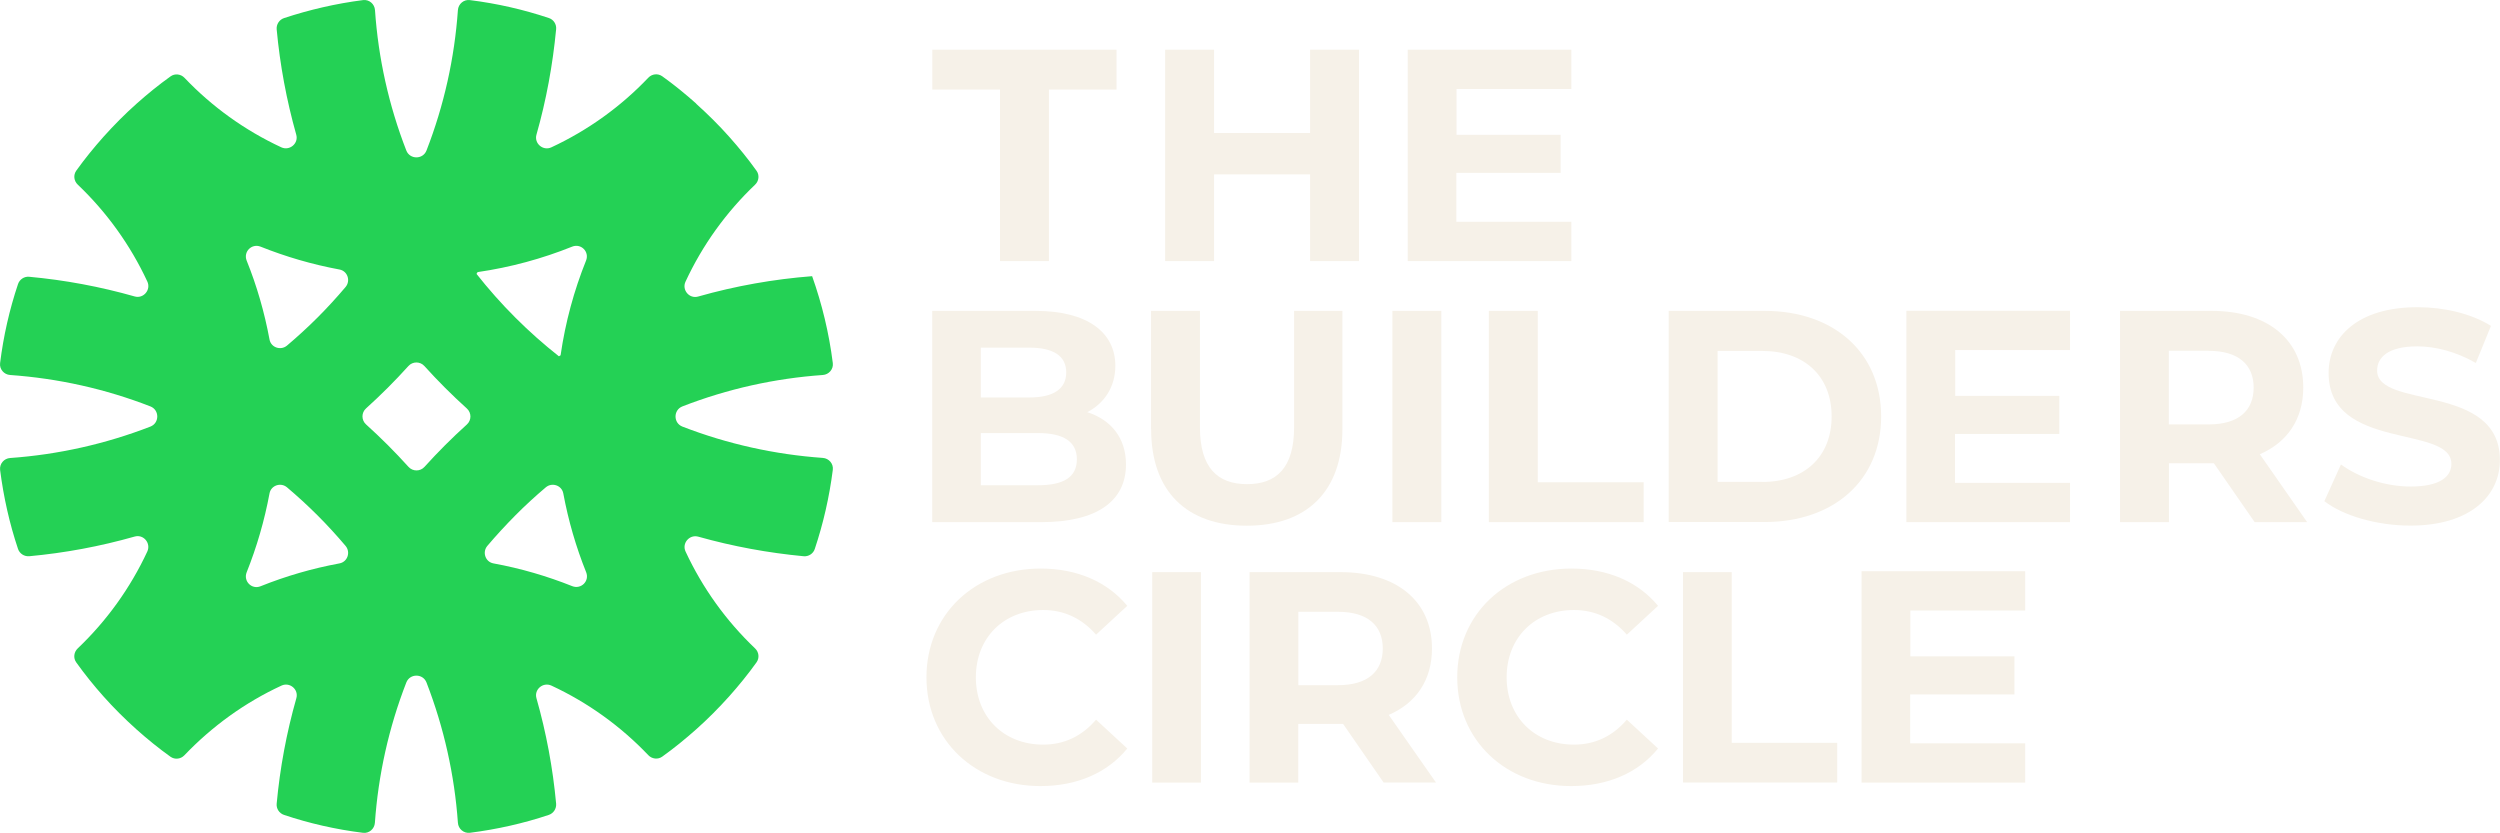
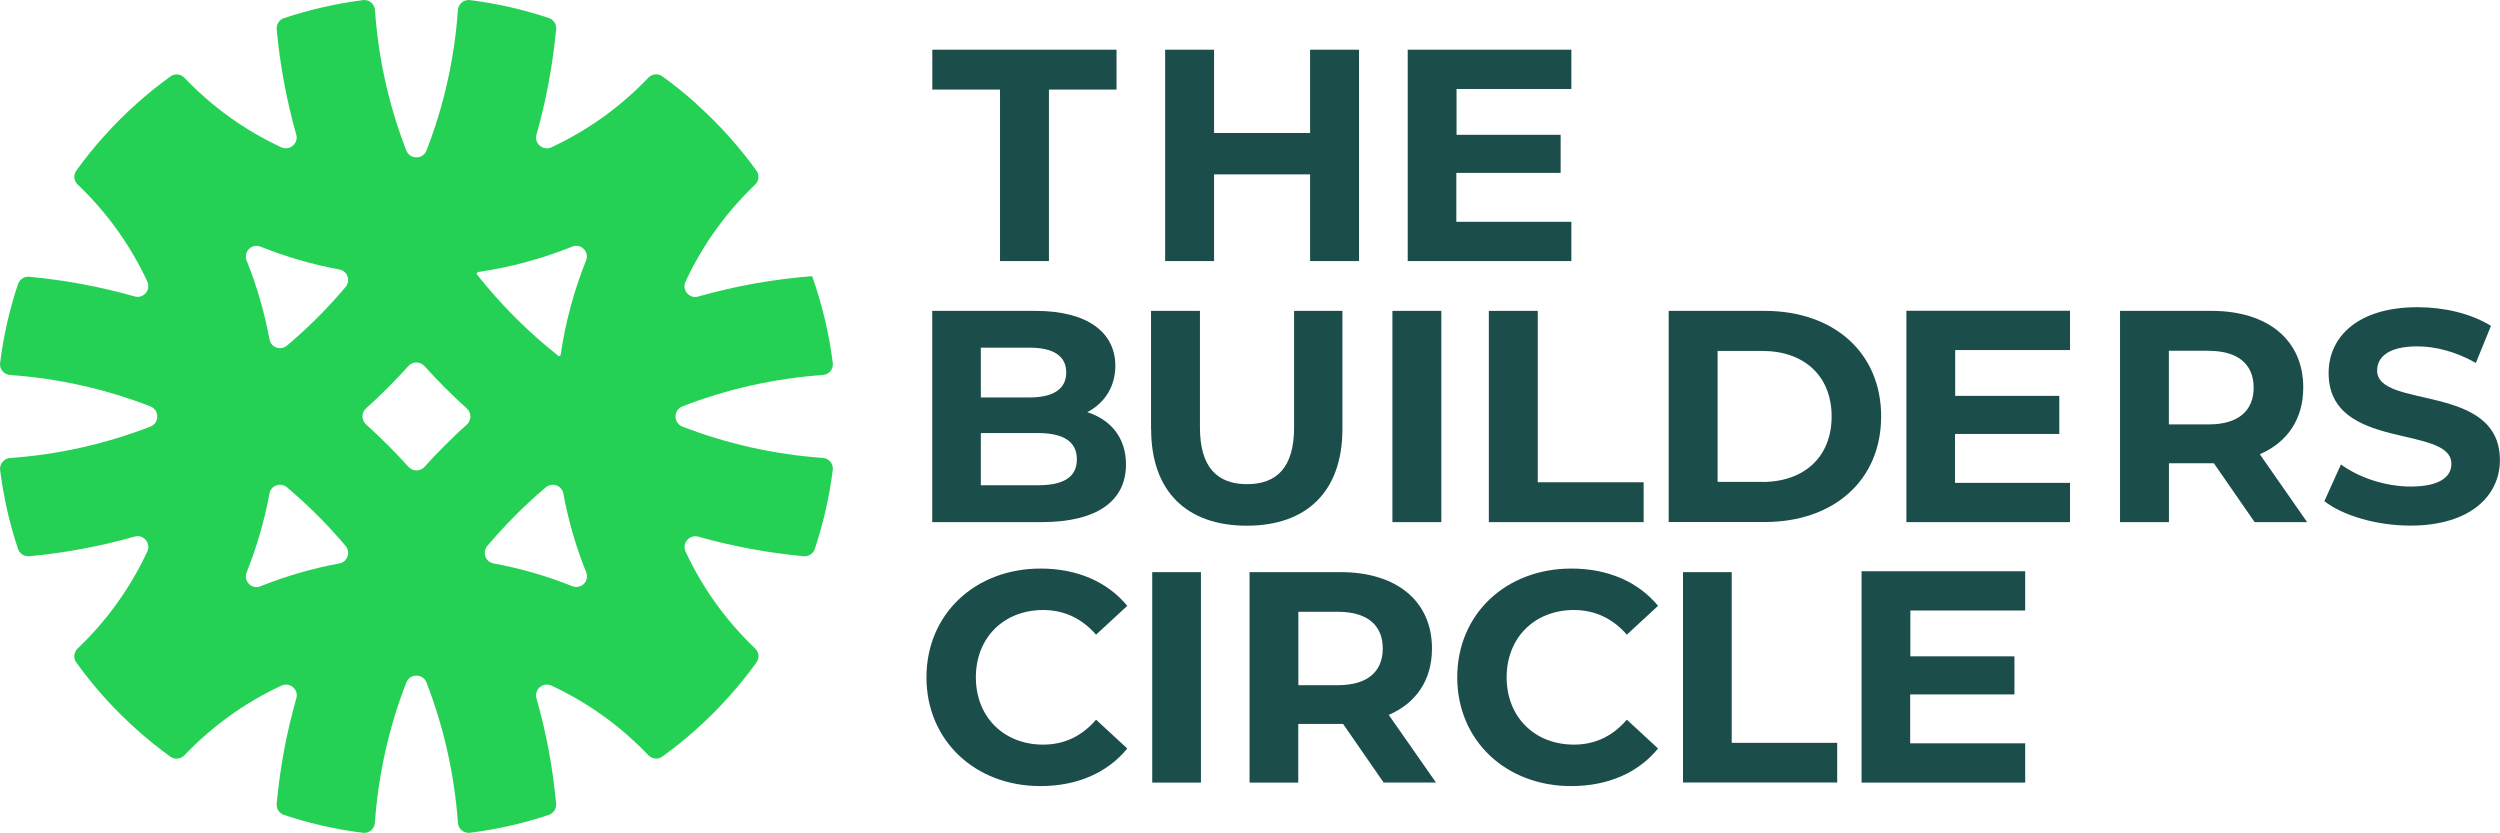
<svg xmlns="http://www.w3.org/2000/svg" id="Layer_2" data-name="Layer 2" viewBox="0 0 251.47 83.78">
  <defs>
    <style>
      .cls-1 {
-         fill: #f6f1e8;
+         fill: #1b4d4a;
      }

      .cls-1, .cls-2 {
        stroke-width: 0px;
      }

      .cls-2 {
        fill: #24d155;
      }
    </style>
  </defs>
  <g id="Layer_1-2" data-name="Layer 1">
    <g>
      <path class="cls-2" d="M70.03,10.42c-1.09-.97-2.23-1.9-3.42-2.75-.44-.31-1.03-.24-1.4.15-2.76,2.9-6.07,5.29-9.75,7-.83.39-1.75-.39-1.5-1.27.99-3.48,1.64-7.04,1.98-10.61.05-.5-.26-.98-.74-1.13-2.55-.85-5.2-1.46-7.94-1.8-.61-.08-1.16.39-1.2,1.01-.34,4.81-1.39,9.57-3.16,14.12-.36.92-1.67.92-2.03,0-1.77-4.55-2.82-9.31-3.15-14.12-.04-.62-.59-1.09-1.2-1.01-2.74.35-5.4.97-7.95,1.81-.48.16-.78.63-.74,1.13.33,3.57.99,7.12,1.97,10.6.25.88-.67,1.65-1.5,1.27-3.68-1.71-6.98-4.09-9.74-6.99-.37-.39-.97-.46-1.4-.15-1.19.85-2.32,1.77-3.41,2.74-1.17,1.04-2.28,2.16-3.33,3.33-.97,1.09-1.9,2.23-2.75,3.42-.31.44-.24,1.03.15,1.4,2.9,2.76,5.29,6.07,7,9.75.39.83-.39,1.75-1.27,1.5-3.48-.99-7.03-1.65-10.61-1.98-.5-.05-.97.26-1.13.74-.85,2.54-1.46,5.2-1.8,7.94-.08.61.39,1.16,1.01,1.2,4.8.34,9.56,1.39,14.11,3.16.92.36.92,1.67,0,2.03-4.55,1.76-9.31,2.82-14.11,3.16-.62.04-1.08.59-1.01,1.2.35,2.74.95,5.4,1.8,7.94.16.48.63.78,1.13.74,3.58-.33,7.13-.99,10.61-1.98.88-.25,1.65.66,1.27,1.5-1.71,3.68-4.1,6.99-7,9.75-.39.37-.47.97-.15,1.41.85,1.19,1.77,2.33,2.74,3.42,1.04,1.17,2.16,2.28,3.33,3.33,1.09.97,2.22,1.89,3.41,2.74.44.31,1.03.24,1.4-.15,2.77-2.9,6.07-5.3,9.77-7.01.83-.38,1.74.39,1.49,1.27-.99,3.48-1.65,7.03-1.98,10.61-.05.5.26.97.74,1.13,2.54.85,5.2,1.46,7.94,1.8.61.08,1.16-.39,1.2-1.01.34-4.8,1.39-9.56,3.16-14.11.36-.92,1.67-.92,2.03,0,1.76,4.55,2.82,9.31,3.16,14.11.04.62.59,1.08,1.2,1.01,2.74-.35,5.4-.95,7.94-1.8.48-.16.78-.63.74-1.13-.33-3.58-.99-7.13-1.98-10.61-.25-.88.66-1.65,1.5-1.27,3.68,1.71,6.99,4.1,9.75,7,.37.39.97.46,1.4.15,1.19-.85,2.33-1.78,3.42-2.75,1.17-1.04,2.28-2.16,3.33-3.33.97-1.09,1.89-2.22,2.74-3.41.31-.44.24-1.03-.15-1.4-2.9-2.76-5.28-6.06-6.99-9.74-.39-.83.38-1.74,1.27-1.5,3.48.98,7.02,1.63,10.6,1.97.5.05.98-.26,1.13-.74.85-2.55,1.46-5.2,1.81-7.95.08-.61-.39-1.16-1.01-1.2-4.8-.34-9.57-1.39-14.12-3.15-.92-.36-.92-1.67,0-2.03,4.55-1.77,9.31-2.82,14.12-3.16.62-.04,1.09-.59,1.01-1.2-.38-3.03-1.09-5.95-2.08-8.74h0c-3.86.3-7.71.98-11.47,2.05-.88.25-1.65-.66-1.27-1.49,1.71-3.69,4.1-7,7-9.76.39-.37.46-.97.15-1.4-.85-1.19-1.77-2.32-2.74-3.41-1.04-1.17-2.16-2.28-3.33-3.33ZM34.76,54.91c.53.63.2,1.61-.61,1.76-2.75.51-5.4,1.28-7.94,2.3-.89.36-1.75-.51-1.4-1.4,1.01-2.53,1.79-5.19,2.3-7.94.15-.81,1.13-1.14,1.76-.61,1.05.89,2.08,1.83,3.07,2.82s1.93,2.02,2.82,3.07ZM57.56,58.96c-2.53-1.01-5.19-1.79-7.93-2.29-.81-.15-1.14-1.13-.61-1.76.89-1.05,1.83-2.07,2.82-3.07s2.01-1.93,3.06-2.82c.63-.53,1.61-.2,1.76.61.51,2.74,1.28,5.39,2.3,7.93.36.89-.51,1.75-1.4,1.4ZM36.82,42.69c-.48-.43-.48-1.18,0-1.61.74-.67,1.47-1.36,2.19-2.08s1.4-1.44,2.07-2.18c.43-.48,1.18-.48,1.61,0,.67.74,1.36,1.47,2.08,2.19s1.45,1.41,2.19,2.08c.48.43.48,1.18,0,1.61-.74.67-1.47,1.36-2.18,2.07s-1.41,1.45-2.08,2.19c-.43.48-1.18.48-1.61,0-.67-.74-1.36-1.47-2.08-2.19s-1.45-1.41-2.19-2.08ZM34.76,28.87c-.89,1.05-1.83,2.08-2.82,3.07s-2.02,1.93-3.07,2.82c-.63.53-1.61.2-1.76-.61-.51-2.75-1.28-5.41-2.3-7.94-.35-.89.51-1.75,1.4-1.4,2.53,1.01,5.19,1.79,7.94,2.3.81.15,1.14,1.13.61,1.76ZM56.4,35.73c-.05.04-.11.07-.18.11-1.52-1.2-2.98-2.49-4.39-3.9s-2.7-2.87-3.9-4.39c.04-.07.07-.13.11-.18,3.31-.48,6.5-1.35,9.51-2.56.89-.36,1.76.51,1.4,1.4-1.21,3.01-2.08,6.2-2.56,9.52Z" />
      <g>
        <g>
          <path class="cls-1" d="M100.58,9.01h-6.8v-4.01h18.53v4.01h-6.8v17.25h-4.92V9.01Z" />
          <path class="cls-1" d="M136.7,5v21.26h-4.92v-8.72h-9.66v8.72h-4.92V5h4.92v8.38h9.66V5h4.92Z" />
          <polygon class="cls-1" points="158.06 8.95 158.06 5 141.6 5 141.6 6.58 141.6 6.58 141.6 16.17 141.6 16.17 141.6 26.26 158.06 26.26 158.06 22.31 146.49 22.31 146.49 17.39 156.98 17.39 156.98 13.56 146.51 13.56 146.51 8.95 158.06 8.95" />
        </g>
        <g>
          <path class="cls-1" d="M113.26,46.72c0,3.67-2.91,5.8-8.5,5.8h-10.99v-21.25h10.38c5.31,0,8.04,2.22,8.04,5.52,0,2.12-1.09,3.76-2.82,4.67,2.37.76,3.89,2.58,3.89,5.25ZM98.66,34.97v5.01h4.89c2.4,0,3.7-.85,3.7-2.52s-1.31-2.49-3.7-2.49h-4.89ZM108.32,46.2c0-1.79-1.37-2.64-3.92-2.64h-5.74v5.25h5.74c2.55,0,3.92-.79,3.92-2.61Z" />
          <path class="cls-1" d="M115.78,43.17v-11.9h4.92v11.72c0,4.04,1.76,5.71,4.74,5.71s4.73-1.67,4.73-5.71v-11.72h4.86v11.9c0,6.25-3.58,9.71-9.62,9.71s-9.62-3.46-9.62-9.71Z" />
          <path class="cls-1" d="M140.06,31.27h4.92v21.25h-4.92v-21.25Z" />
          <path class="cls-1" d="M149.76,31.27h4.92v17.24h10.65v4.01h-15.57v-21.25Z" />
          <path class="cls-1" d="M167.85,31.27h9.65c6.95,0,11.72,4.19,11.72,10.62s-4.77,10.62-11.72,10.62h-9.65v-21.25ZM177.26,48.48c4.22,0,6.98-2.52,6.98-6.59s-2.76-6.59-6.98-6.59h-4.49v13.17h4.49Z" />
          <path class="cls-1" d="M226.79,52.52l-4.1-5.92h-4.52v5.92h-4.92v-21.25h9.2c5.68,0,9.23,2.94,9.23,7.71,0,3.19-1.61,5.52-4.37,6.71l4.76,6.83h-5.28ZM222.17,35.28h-4.01v7.41h4.01c3.01,0,4.52-1.4,4.52-3.7s-1.52-3.7-4.52-3.7Z" />
          <path class="cls-1" d="M233.8,50.42l1.67-3.7c1.79,1.31,4.46,2.22,7.01,2.22,2.91,0,4.1-.97,4.1-2.28,0-3.98-12.35-1.24-12.35-9.14,0-3.61,2.91-6.62,8.95-6.62,2.67,0,5.4.64,7.38,1.88l-1.52,3.73c-1.97-1.12-4.01-1.67-5.89-1.67-2.91,0-4.04,1.09-4.04,2.43,0,3.92,12.35,1.21,12.35,9.01,0,3.55-2.94,6.59-9.01,6.59-3.37,0-6.77-1-8.65-2.46Z" />
          <polygon class="cls-1" points="208.22 35.21 208.22 31.26 191.76 31.26 191.76 32.84 191.76 32.84 191.76 42.42 191.76 42.42 191.76 52.52 208.22 52.52 208.22 48.57 196.65 48.57 196.65 43.65 207.14 43.65 207.14 39.82 196.67 39.82 196.67 35.21 208.22 35.21" />
        </g>
        <g>
          <path class="cls-1" d="M93.19,68.14c0-6.38,4.9-10.95,11.49-10.95,3.66,0,6.71,1.33,8.71,3.75l-3.14,2.9c-1.42-1.63-3.21-2.48-5.32-2.48-3.96,0-6.77,2.78-6.77,6.77s2.81,6.77,6.77,6.77c2.12,0,3.9-.85,5.32-2.51l3.14,2.9c-2,2.45-5.05,3.78-8.74,3.78-6.56,0-11.46-4.57-11.46-10.95Z" />
          <path class="cls-1" d="M115.9,57.55h4.9v21.17h-4.9v-21.17Z" />
          <path class="cls-1" d="M139.18,78.72l-4.08-5.9h-4.51v5.9h-4.9v-21.17h9.16c5.65,0,9.19,2.93,9.19,7.68,0,3.18-1.6,5.5-4.35,6.68l4.75,6.8h-5.26ZM134.59,61.54h-3.99v7.38h3.99c2.99,0,4.5-1.39,4.5-3.69s-1.51-3.69-4.5-3.69Z" />
          <path class="cls-1" d="M146.58,68.14c0-6.38,4.9-10.95,11.49-10.95,3.66,0,6.71,1.33,8.71,3.75l-3.14,2.9c-1.42-1.63-3.21-2.48-5.32-2.48-3.96,0-6.77,2.78-6.77,6.77s2.81,6.77,6.77,6.77c2.12,0,3.9-.85,5.32-2.51l3.14,2.9c-2,2.45-5.05,3.78-8.74,3.78-6.56,0-11.46-4.57-11.46-10.95Z" />
          <path class="cls-1" d="M169.29,57.55h4.9v17.17h10.61v3.99h-15.51v-21.17Z" />
          <polygon class="cls-1" points="203.71 61.41 203.71 57.46 187.25 57.46 187.25 59.04 187.25 59.04 187.25 68.63 187.25 68.63 187.25 78.72 203.71 78.72 203.71 74.77 192.14 74.77 192.14 69.85 202.63 69.85 202.63 66.02 192.16 66.02 192.16 61.41 203.71 61.41" />
        </g>
      </g>
    </g>
  </g>
</svg>
